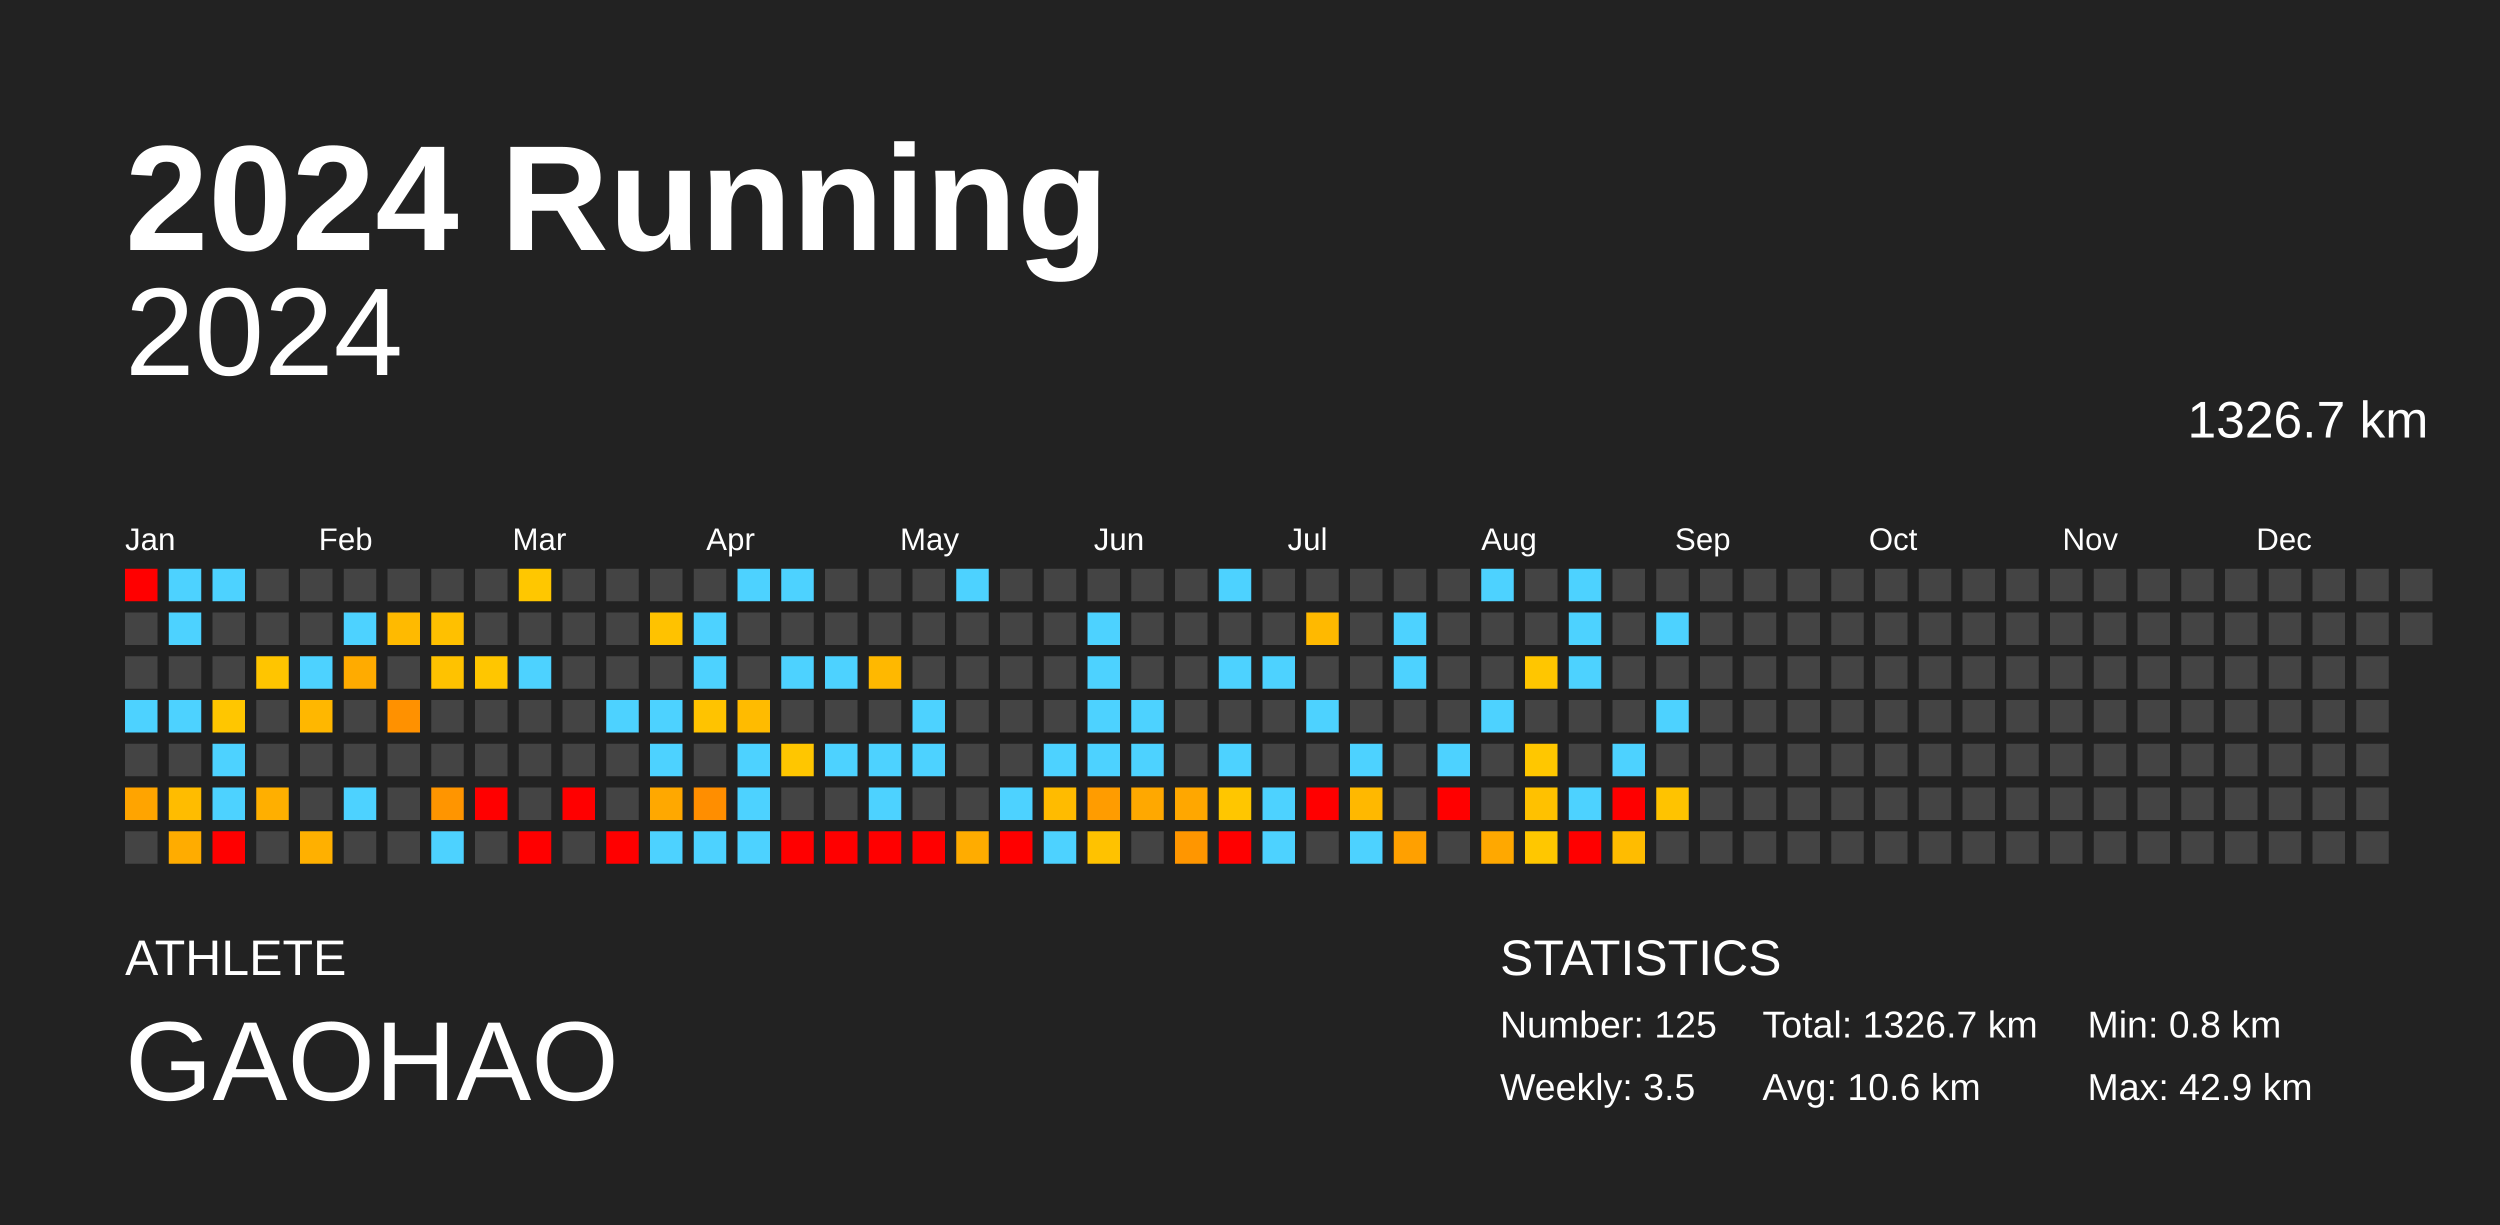
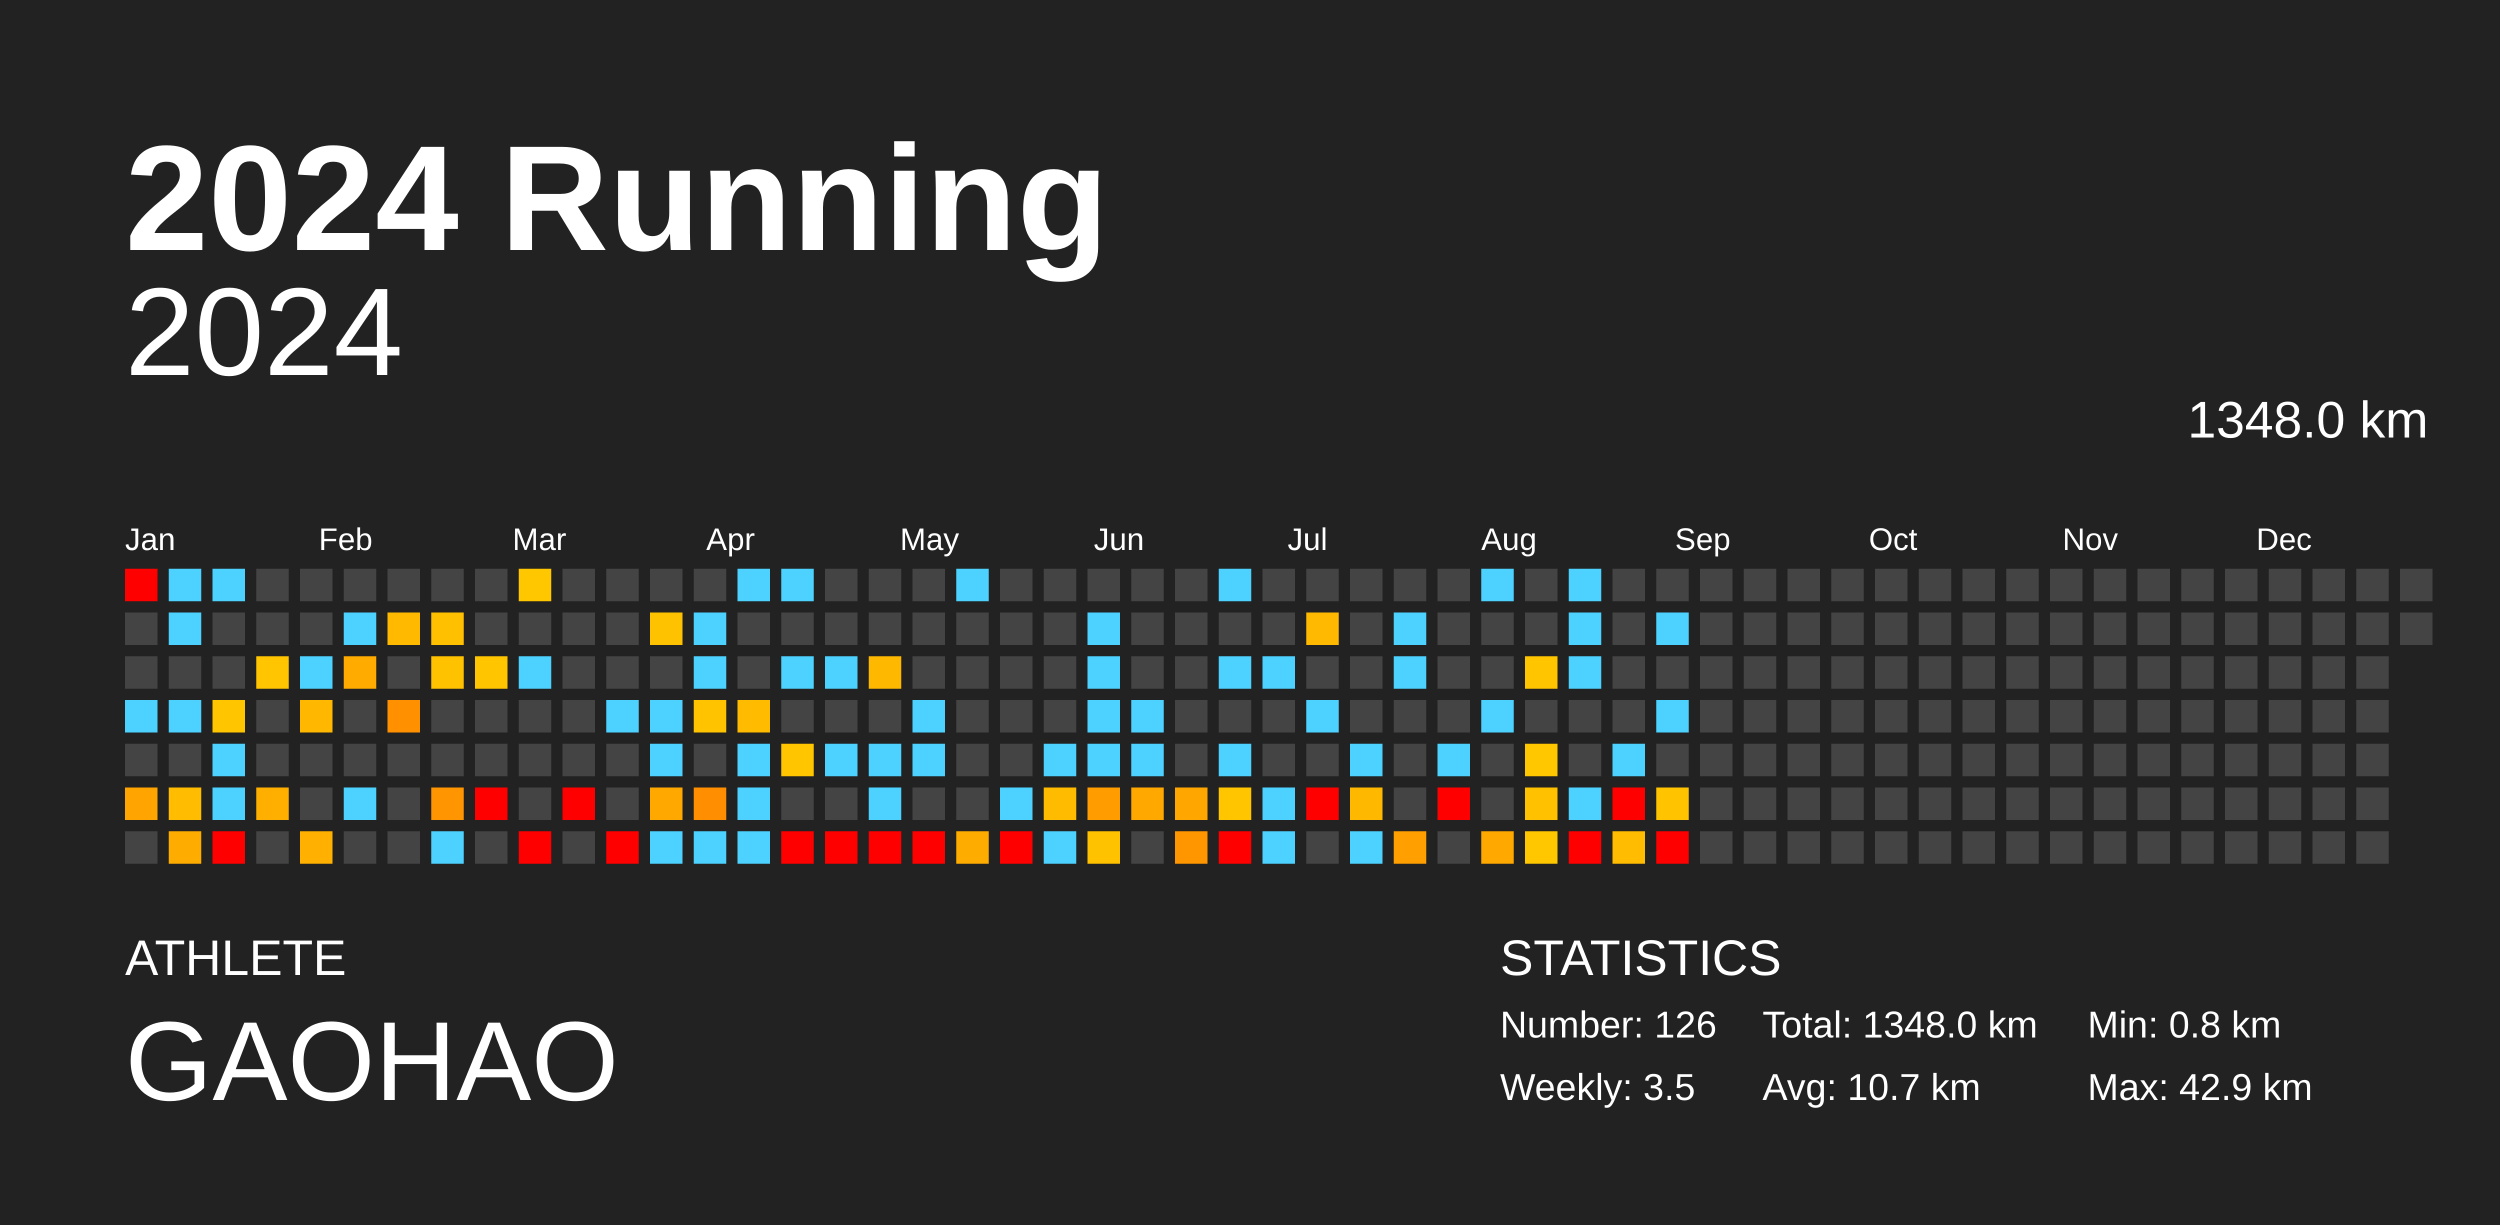
<svg xmlns="http://www.w3.org/2000/svg" baseProfile="full" height="98mm" version="1.1" viewBox="0,0,200,98" width="200mm">
  <defs />
  <rect fill="#222222" height="98" width="200" x="0" y="0" />
  <text fill="#FFFFFF" style="font-size:12px; font-family:Arial; font-weight:bold;" x="10" y="20">2024 Running</text>
  <text fill="#FFFFFF" style="font-size:4px; font-family:Arial" x="10" y="78">ATHLETE</text>
  <text fill="#FFFFFF" style="font-size:9px; font-family:Arial" x="10" y="88">GAOHAO</text>
  <text fill="#FFFFFF" style="font-size:4px; font-family:Arial" x="120" y="78">STATISTICS</text>
-   <text fill="#FFFFFF" style="font-size:3px; font-family:Arial" x="120" y="83">Number: 125</text>
+   <text fill="#FFFFFF" style="font-size:3px; font-family:Arial" x="120" y="83">Number: 126</text>
  <text fill="#FFFFFF" style="font-size:3px; font-family:Arial" x="120" y="88">Weekly: 3.5</text>
-   <text fill="#FFFFFF" style="font-size:3px; font-family:Arial" x="141" y="83">Total: 1326.7 km</text>
-   <text fill="#FFFFFF" style="font-size:3px; font-family:Arial" x="141" y="88">Avg: 10.6 km</text>
+   <text fill="#FFFFFF" style="font-size:3px; font-family:Arial" x="141" y="83">Total: 1348.0 km</text>
+   <text fill="#FFFFFF" style="font-size:3px; font-family:Arial" x="141" y="88">Avg: 10.7 km</text>
  <text fill="#FFFFFF" style="font-size:3px; font-family:Arial" x="167" y="83">Min: 0.8 km</text>
  <text fill="#FFFFFF" style="font-size:3px; font-family:Arial" x="167" y="88">Max: 42.9 km</text>
  <text alignment-baseline="hanging" fill="#FFFFFF" style="font-size:10.0px; font-family:Arial;" x="10" y="30">2024</text>
-   <text alignment-baseline="hanging" fill="#FFFFFF" style="font-size:4.125px; font-family:Arial;" x="175" y="35">1326.7 km</text>
+   <text alignment-baseline="hanging" fill="#FFFFFF" style="font-size:4.125px; font-family:Arial;" x="175" y="35">1348.0 km</text>
  <text fill="#FFFFFF" style="font-size:2.5px; font-family:Arial" x="10.0" y="44">Jan</text>
  <text fill="#FFFFFF" style="font-size:2.5px; font-family:Arial" x="25.5" y="44">Feb</text>
  <text fill="#FFFFFF" style="font-size:2.5px; font-family:Arial" x="41.0" y="44">Mar</text>
  <text fill="#FFFFFF" style="font-size:2.5px; font-family:Arial" x="56.5" y="44">Apr</text>
  <text fill="#FFFFFF" style="font-size:2.5px; font-family:Arial" x="72.0" y="44">May</text>
  <text fill="#FFFFFF" style="font-size:2.5px; font-family:Arial" x="87.5" y="44">Jun</text>
  <text fill="#FFFFFF" style="font-size:2.5px; font-family:Arial" x="103.0" y="44">Jul</text>
  <text fill="#FFFFFF" style="font-size:2.5px; font-family:Arial" x="118.5" y="44">Aug</text>
  <text fill="#FFFFFF" style="font-size:2.5px; font-family:Arial" x="134.0" y="44">Sep</text>
  <text fill="#FFFFFF" style="font-size:2.5px; font-family:Arial" x="149.5" y="44">Oct</text>
  <text fill="#FFFFFF" style="font-size:2.5px; font-family:Arial" x="165.0" y="44">Nov</text>
  <text fill="#FFFFFF" style="font-size:2.5px; font-family:Arial" x="180.5" y="44">Dec</text>
  <rect fill="red" height="2.6" width="2.6" x="10.0" y="45.5" />
  <rect fill="#444444" height="2.6" width="2.6" x="10.0" y="49.0" />
  <rect fill="#444444" height="2.6" width="2.6" x="10.0" y="52.5" />
  <rect fill="#4dd2ff" height="2.6" width="2.6" x="10.0" y="56.0" />
  <rect fill="#444444" height="2.6" width="2.6" x="10.0" y="59.5" />
  <rect fill="#ffa400" height="2.6" width="2.6" x="10.0" y="63.0" />
  <rect fill="#444444" height="2.6" width="2.6" x="10.0" y="66.5" />
  <rect fill="#4dd2ff" height="2.6" width="2.6" x="13.5" y="45.5" />
  <rect fill="#4dd2ff" height="2.6" width="2.6" x="13.5" y="49.0" />
  <rect fill="#444444" height="2.6" width="2.6" x="13.5" y="52.5" />
  <rect fill="#4dd2ff" height="2.6" width="2.6" x="13.5" y="56.0" />
  <rect fill="#444444" height="2.6" width="2.6" x="13.5" y="59.5" />
  <rect fill="#ffbc00" height="2.6" width="2.6" x="13.5" y="63.0" />
  <rect fill="#ffac00" height="2.6" width="2.6" x="13.5" y="66.5" />
  <rect fill="#4dd2ff" height="2.6" width="2.6" x="17.0" y="45.5" />
  <rect fill="#444444" height="2.6" width="2.6" x="17.0" y="49.0" />
  <rect fill="#444444" height="2.6" width="2.6" x="17.0" y="52.5" />
  <rect fill="#ffc600" height="2.6" width="2.6" x="17.0" y="56.0" />
  <rect fill="#4dd2ff" height="2.6" width="2.6" x="17.0" y="59.5" />
  <rect fill="#4dd2ff" height="2.6" width="2.6" x="17.0" y="63.0" />
  <rect fill="red" height="2.6" width="2.6" x="17.0" y="66.5" />
  <rect fill="#444444" height="2.6" width="2.6" x="20.5" y="45.5" />
  <rect fill="#444444" height="2.6" width="2.6" x="20.5" y="49.0" />
  <rect fill="#ffc500" height="2.6" width="2.6" x="20.5" y="52.5" />
  <rect fill="#444444" height="2.6" width="2.6" x="20.5" y="56.0" />
  <rect fill="#444444" height="2.6" width="2.6" x="20.5" y="59.5" />
  <rect fill="#ffaf00" height="2.6" width="2.6" x="20.5" y="63.0" />
  <rect fill="#444444" height="2.6" width="2.6" x="20.5" y="66.5" />
  <rect fill="#444444" height="2.6" width="2.6" x="24.0" y="45.5" />
  <rect fill="#444444" height="2.6" width="2.6" x="24.0" y="49.0" />
  <rect fill="#4dd2ff" height="2.6" width="2.6" x="24.0" y="52.5" />
  <rect fill="#ffb700" height="2.6" width="2.6" x="24.0" y="56.0" />
  <rect fill="#444444" height="2.6" width="2.6" x="24.0" y="59.5" />
  <rect fill="#444444" height="2.6" width="2.6" x="24.0" y="63.0" />
  <rect fill="#ffb000" height="2.6" width="2.6" x="24.0" y="66.5" />
  <rect fill="#444444" height="2.6" width="2.6" x="27.5" y="45.5" />
  <rect fill="#4dd2ff" height="2.6" width="2.6" x="27.5" y="49.0" />
  <rect fill="#ffab00" height="2.6" width="2.6" x="27.5" y="52.5" />
  <rect fill="#444444" height="2.6" width="2.6" x="27.5" y="56.0" />
  <rect fill="#444444" height="2.6" width="2.6" x="27.5" y="59.5" />
  <rect fill="#4dd2ff" height="2.6" width="2.6" x="27.5" y="63.0" />
  <rect fill="#444444" height="2.6" width="2.6" x="27.5" y="66.5" />
  <rect fill="#444444" height="2.6" width="2.6" x="31.0" y="45.5" />
  <rect fill="#ffba00" height="2.6" width="2.6" x="31.0" y="49.0" />
  <rect fill="#444444" height="2.6" width="2.6" x="31.0" y="52.5" />
  <rect fill="#ff9100" height="2.6" width="2.6" x="31.0" y="56.0" />
  <rect fill="#444444" height="2.6" width="2.6" x="31.0" y="59.5" />
  <rect fill="#444444" height="2.6" width="2.6" x="31.0" y="63.0" />
  <rect fill="#444444" height="2.6" width="2.6" x="31.0" y="66.5" />
  <rect fill="#444444" height="2.6" width="2.6" x="34.5" y="45.5" />
  <rect fill="#ffc000" height="2.6" width="2.6" x="34.5" y="49.0" />
  <rect fill="#ffc200" height="2.6" width="2.6" x="34.5" y="52.5" />
  <rect fill="#444444" height="2.6" width="2.6" x="34.5" y="56.0" />
  <rect fill="#444444" height="2.6" width="2.6" x="34.5" y="59.5" />
  <rect fill="#ff9500" height="2.6" width="2.6" x="34.5" y="63.0" />
  <rect fill="#4dd2ff" height="2.6" width="2.6" x="34.5" y="66.5" />
  <rect fill="#444444" height="2.6" width="2.6" x="38.0" y="45.5" />
  <rect fill="#444444" height="2.6" width="2.6" x="38.0" y="49.0" />
  <rect fill="#ffc600" height="2.6" width="2.6" x="38.0" y="52.5" />
  <rect fill="#444444" height="2.6" width="2.6" x="38.0" y="56.0" />
  <rect fill="#444444" height="2.6" width="2.6" x="38.0" y="59.5" />
  <rect fill="red" height="2.6" width="2.6" x="38.0" y="63.0" />
  <rect fill="#444444" height="2.6" width="2.6" x="38.0" y="66.5" />
  <rect fill="#ffc700" height="2.6" width="2.6" x="41.5" y="45.5" />
  <rect fill="#444444" height="2.6" width="2.6" x="41.5" y="49.0" />
  <rect fill="#4dd2ff" height="2.6" width="2.6" x="41.5" y="52.5" />
  <rect fill="#444444" height="2.6" width="2.6" x="41.5" y="56.0" />
  <rect fill="#444444" height="2.6" width="2.6" x="41.5" y="59.5" />
  <rect fill="#444444" height="2.6" width="2.6" x="41.5" y="63.0" />
  <rect fill="red" height="2.6" width="2.6" x="41.5" y="66.5" />
  <rect fill="#444444" height="2.6" width="2.6" x="45.0" y="45.5" />
  <rect fill="#444444" height="2.6" width="2.6" x="45.0" y="49.0" />
  <rect fill="#444444" height="2.6" width="2.6" x="45.0" y="52.5" />
  <rect fill="#444444" height="2.6" width="2.6" x="45.0" y="56.0" />
  <rect fill="#444444" height="2.6" width="2.6" x="45.0" y="59.5" />
  <rect fill="red" height="2.6" width="2.6" x="45.0" y="63.0" />
  <rect fill="#444444" height="2.6" width="2.6" x="45.0" y="66.5" />
  <rect fill="#444444" height="2.6" width="2.6" x="48.5" y="45.5" />
  <rect fill="#444444" height="2.6" width="2.6" x="48.5" y="49.0" />
  <rect fill="#444444" height="2.6" width="2.6" x="48.5" y="52.5" />
  <rect fill="#4dd2ff" height="2.6" width="2.6" x="48.5" y="56.0" />
  <rect fill="#444444" height="2.6" width="2.6" x="48.5" y="59.5" />
  <rect fill="#444444" height="2.6" width="2.6" x="48.5" y="63.0" />
  <rect fill="red" height="2.6" width="2.6" x="48.5" y="66.5" />
  <rect fill="#444444" height="2.6" width="2.6" x="52.0" y="45.5" />
  <rect fill="#ffc200" height="2.6" width="2.6" x="52.0" y="49.0" />
  <rect fill="#444444" height="2.6" width="2.6" x="52.0" y="52.5" />
  <rect fill="#4dd2ff" height="2.6" width="2.6" x="52.0" y="56.0" />
  <rect fill="#4dd2ff" height="2.6" width="2.6" x="52.0" y="59.5" />
  <rect fill="#ffa800" height="2.6" width="2.6" x="52.0" y="63.0" />
  <rect fill="#4dd2ff" height="2.6" width="2.6" x="52.0" y="66.5" />
  <rect fill="#444444" height="2.6" width="2.6" x="55.5" y="45.5" />
  <rect fill="#4dd2ff" height="2.6" width="2.6" x="55.5" y="49.0" />
  <rect fill="#4dd2ff" height="2.6" width="2.6" x="55.5" y="52.5" />
  <rect fill="#ffc300" height="2.6" width="2.6" x="55.5" y="56.0" />
  <rect fill="#444444" height="2.6" width="2.6" x="55.5" y="59.5" />
  <rect fill="#ff8e00" height="2.6" width="2.6" x="55.5" y="63.0" />
  <rect fill="#4dd2ff" height="2.6" width="2.6" x="55.5" y="66.5" />
  <rect fill="#4dd2ff" height="2.6" width="2.6" x="59.0" y="45.5" />
  <rect fill="#444444" height="2.6" width="2.6" x="59.0" y="49.0" />
  <rect fill="#444444" height="2.6" width="2.6" x="59.0" y="52.5" />
  <rect fill="#ffbb00" height="2.6" width="2.6" x="59.0" y="56.0" />
  <rect fill="#4dd2ff" height="2.6" width="2.6" x="59.0" y="59.5" />
  <rect fill="#4dd2ff" height="2.6" width="2.6" x="59.0" y="63.0" />
  <rect fill="#4dd2ff" height="2.6" width="2.6" x="59.0" y="66.5" />
  <rect fill="#4dd2ff" height="2.6" width="2.6" x="62.5" y="45.5" />
  <rect fill="#444444" height="2.6" width="2.6" x="62.5" y="49.0" />
  <rect fill="#4dd2ff" height="2.6" width="2.6" x="62.5" y="52.5" />
  <rect fill="#444444" height="2.6" width="2.6" x="62.5" y="56.0" />
  <rect fill="#ffc600" height="2.6" width="2.6" x="62.5" y="59.5" />
  <rect fill="#444444" height="2.6" width="2.6" x="62.5" y="63.0" />
  <rect fill="red" height="2.6" width="2.6" x="62.5" y="66.5" />
  <rect fill="#444444" height="2.6" width="2.6" x="66.0" y="45.5" />
  <rect fill="#444444" height="2.6" width="2.6" x="66.0" y="49.0" />
  <rect fill="#4dd2ff" height="2.6" width="2.6" x="66.0" y="52.5" />
  <rect fill="#444444" height="2.6" width="2.6" x="66.0" y="56.0" />
  <rect fill="#4dd2ff" height="2.6" width="2.6" x="66.0" y="59.5" />
  <rect fill="#444444" height="2.6" width="2.6" x="66.0" y="63.0" />
  <rect fill="red" height="2.6" width="2.6" x="66.0" y="66.5" />
  <rect fill="#444444" height="2.6" width="2.6" x="69.5" y="45.5" />
  <rect fill="#444444" height="2.6" width="2.6" x="69.5" y="49.0" />
  <rect fill="#ffb800" height="2.6" width="2.6" x="69.5" y="52.5" />
  <rect fill="#444444" height="2.6" width="2.6" x="69.5" y="56.0" />
  <rect fill="#4dd2ff" height="2.6" width="2.6" x="69.5" y="59.5" />
  <rect fill="#4dd2ff" height="2.6" width="2.6" x="69.5" y="63.0" />
  <rect fill="red" height="2.6" width="2.6" x="69.5" y="66.5" />
  <rect fill="#444444" height="2.6" width="2.6" x="73.0" y="45.5" />
  <rect fill="#444444" height="2.6" width="2.6" x="73.0" y="49.0" />
  <rect fill="#444444" height="2.6" width="2.6" x="73.0" y="52.5" />
  <rect fill="#4dd2ff" height="2.6" width="2.6" x="73.0" y="56.0" />
  <rect fill="#4dd2ff" height="2.6" width="2.6" x="73.0" y="59.5" />
  <rect fill="#444444" height="2.6" width="2.6" x="73.0" y="63.0" />
  <rect fill="red" height="2.6" width="2.6" x="73.0" y="66.5" />
  <rect fill="#4dd2ff" height="2.6" width="2.6" x="76.5" y="45.5" />
  <rect fill="#444444" height="2.6" width="2.6" x="76.5" y="49.0" />
  <rect fill="#444444" height="2.6" width="2.6" x="76.5" y="52.5" />
  <rect fill="#444444" height="2.6" width="2.6" x="76.5" y="56.0" />
  <rect fill="#444444" height="2.6" width="2.6" x="76.5" y="59.5" />
  <rect fill="#444444" height="2.6" width="2.6" x="76.5" y="63.0" />
  <rect fill="#ffac00" height="2.6" width="2.6" x="76.5" y="66.5" />
  <rect fill="#444444" height="2.6" width="2.6" x="80.0" y="45.5" />
  <rect fill="#444444" height="2.6" width="2.6" x="80.0" y="49.0" />
  <rect fill="#444444" height="2.6" width="2.6" x="80.0" y="52.5" />
  <rect fill="#444444" height="2.6" width="2.6" x="80.0" y="56.0" />
  <rect fill="#444444" height="2.6" width="2.6" x="80.0" y="59.5" />
  <rect fill="#4dd2ff" height="2.6" width="2.6" x="80.0" y="63.0" />
  <rect fill="red" height="2.6" width="2.6" x="80.0" y="66.5" />
  <rect fill="#444444" height="2.6" width="2.6" x="83.5" y="45.5" />
  <rect fill="#444444" height="2.6" width="2.6" x="83.5" y="49.0" />
  <rect fill="#444444" height="2.6" width="2.6" x="83.5" y="52.5" />
  <rect fill="#444444" height="2.6" width="2.6" x="83.5" y="56.0" />
  <rect fill="#4dd2ff" height="2.6" width="2.6" x="83.5" y="59.5" />
  <rect fill="#ffbb00" height="2.6" width="2.6" x="83.5" y="63.0" />
  <rect fill="#4dd2ff" height="2.6" width="2.6" x="83.5" y="66.5" />
  <rect fill="#444444" height="2.6" width="2.6" x="87.0" y="45.5" />
  <rect fill="#4dd2ff" height="2.6" width="2.6" x="87.0" y="49.0" />
  <rect fill="#4dd2ff" height="2.6" width="2.6" x="87.0" y="52.5" />
  <rect fill="#4dd2ff" height="2.6" width="2.6" x="87.0" y="56.0" />
  <rect fill="#4dd2ff" height="2.6" width="2.6" x="87.0" y="59.5" />
  <rect fill="#ff9c00" height="2.6" width="2.6" x="87.0" y="63.0" />
  <rect fill="#ffc200" height="2.6" width="2.6" x="87.0" y="66.5" />
  <rect fill="#444444" height="2.6" width="2.6" x="90.5" y="45.5" />
  <rect fill="#444444" height="2.6" width="2.6" x="90.5" y="49.0" />
  <rect fill="#444444" height="2.6" width="2.6" x="90.5" y="52.5" />
  <rect fill="#4dd2ff" height="2.6" width="2.6" x="90.5" y="56.0" />
  <rect fill="#4dd2ff" height="2.6" width="2.6" x="90.5" y="59.5" />
  <rect fill="#ffa800" height="2.6" width="2.6" x="90.5" y="63.0" />
  <rect fill="#444444" height="2.6" width="2.6" x="90.5" y="66.5" />
  <rect fill="#444444" height="2.6" width="2.6" x="94.0" y="45.5" />
  <rect fill="#444444" height="2.6" width="2.6" x="94.0" y="49.0" />
  <rect fill="#444444" height="2.6" width="2.6" x="94.0" y="52.5" />
  <rect fill="#444444" height="2.6" width="2.6" x="94.0" y="56.0" />
  <rect fill="#444444" height="2.6" width="2.6" x="94.0" y="59.5" />
  <rect fill="#ffa700" height="2.6" width="2.6" x="94.0" y="63.0" />
  <rect fill="#ff9600" height="2.6" width="2.6" x="94.0" y="66.5" />
  <rect fill="#4dd2ff" height="2.6" width="2.6" x="97.5" y="45.5" />
  <rect fill="#444444" height="2.6" width="2.6" x="97.5" y="49.0" />
  <rect fill="#4dd2ff" height="2.6" width="2.6" x="97.5" y="52.5" />
  <rect fill="#444444" height="2.6" width="2.6" x="97.5" y="56.0" />
  <rect fill="#4dd2ff" height="2.6" width="2.6" x="97.5" y="59.5" />
  <rect fill="#ffc600" height="2.6" width="2.6" x="97.5" y="63.0" />
  <rect fill="red" height="2.6" width="2.6" x="97.5" y="66.5" />
  <rect fill="#444444" height="2.6" width="2.6" x="101.0" y="45.5" />
  <rect fill="#444444" height="2.6" width="2.6" x="101.0" y="49.0" />
  <rect fill="#4dd2ff" height="2.6" width="2.6" x="101.0" y="52.5" />
  <rect fill="#444444" height="2.6" width="2.6" x="101.0" y="56.0" />
  <rect fill="#444444" height="2.6" width="2.6" x="101.0" y="59.5" />
  <rect fill="#4dd2ff" height="2.6" width="2.6" x="101.0" y="63.0" />
  <rect fill="#4dd2ff" height="2.6" width="2.6" x="101.0" y="66.5" />
  <rect fill="#444444" height="2.6" width="2.6" x="104.5" y="45.5" />
  <rect fill="#ffb900" height="2.6" width="2.6" x="104.5" y="49.0" />
  <rect fill="#444444" height="2.6" width="2.6" x="104.5" y="52.5" />
  <rect fill="#4dd2ff" height="2.6" width="2.6" x="104.5" y="56.0" />
  <rect fill="#444444" height="2.6" width="2.6" x="104.5" y="59.5" />
  <rect fill="red" height="2.6" width="2.6" x="104.5" y="63.0" />
  <rect fill="#444444" height="2.6" width="2.6" x="104.5" y="66.5" />
  <rect fill="#444444" height="2.6" width="2.6" x="108.0" y="45.5" />
  <rect fill="#444444" height="2.6" width="2.6" x="108.0" y="49.0" />
  <rect fill="#444444" height="2.6" width="2.6" x="108.0" y="52.5" />
  <rect fill="#444444" height="2.6" width="2.6" x="108.0" y="56.0" />
  <rect fill="#4dd2ff" height="2.6" width="2.6" x="108.0" y="59.5" />
  <rect fill="#ffb800" height="2.6" width="2.6" x="108.0" y="63.0" />
  <rect fill="#4dd2ff" height="2.6" width="2.6" x="108.0" y="66.5" />
  <rect fill="#444444" height="2.6" width="2.6" x="111.5" y="45.5" />
  <rect fill="#4dd2ff" height="2.6" width="2.6" x="111.5" y="49.0" />
  <rect fill="#4dd2ff" height="2.6" width="2.6" x="111.5" y="52.5" />
  <rect fill="#444444" height="2.6" width="2.6" x="111.5" y="56.0" />
  <rect fill="#444444" height="2.6" width="2.6" x="111.5" y="59.5" />
  <rect fill="#444444" height="2.6" width="2.6" x="111.5" y="63.0" />
  <rect fill="#ffa000" height="2.6" width="2.6" x="111.5" y="66.5" />
  <rect fill="#444444" height="2.6" width="2.6" x="115.0" y="45.5" />
  <rect fill="#444444" height="2.6" width="2.6" x="115.0" y="49.0" />
  <rect fill="#444444" height="2.6" width="2.6" x="115.0" y="52.5" />
  <rect fill="#444444" height="2.6" width="2.6" x="115.0" y="56.0" />
  <rect fill="#4dd2ff" height="2.6" width="2.6" x="115.0" y="59.5" />
  <rect fill="red" height="2.6" width="2.6" x="115.0" y="63.0" />
  <rect fill="#444444" height="2.6" width="2.6" x="115.0" y="66.5" />
  <rect fill="#4dd2ff" height="2.6" width="2.6" x="118.5" y="45.5" />
  <rect fill="#444444" height="2.6" width="2.6" x="118.5" y="49.0" />
  <rect fill="#444444" height="2.6" width="2.6" x="118.5" y="52.5" />
  <rect fill="#4dd2ff" height="2.6" width="2.6" x="118.5" y="56.0" />
  <rect fill="#444444" height="2.6" width="2.6" x="118.5" y="59.5" />
  <rect fill="#444444" height="2.6" width="2.6" x="118.5" y="63.0" />
  <rect fill="#ffa800" height="2.6" width="2.6" x="118.5" y="66.5" />
  <rect fill="#444444" height="2.6" width="2.6" x="122.0" y="45.5" />
  <rect fill="#444444" height="2.6" width="2.6" x="122.0" y="49.0" />
  <rect fill="#ffc600" height="2.6" width="2.6" x="122.0" y="52.5" />
  <rect fill="#444444" height="2.6" width="2.6" x="122.0" y="56.0" />
  <rect fill="#ffc700" height="2.6" width="2.6" x="122.0" y="59.5" />
  <rect fill="#ffc100" height="2.6" width="2.6" x="122.0" y="63.0" />
  <rect fill="#ffc700" height="2.6" width="2.6" x="122.0" y="66.5" />
  <rect fill="#4dd2ff" height="2.6" width="2.6" x="125.5" y="45.5" />
  <rect fill="#4dd2ff" height="2.6" width="2.6" x="125.5" y="49.0" />
  <rect fill="#4dd2ff" height="2.6" width="2.6" x="125.5" y="52.5" />
  <rect fill="#444444" height="2.6" width="2.6" x="125.5" y="56.0" />
  <rect fill="#444444" height="2.6" width="2.6" x="125.5" y="59.5" />
  <rect fill="#4dd2ff" height="2.6" width="2.6" x="125.5" y="63.0" />
  <rect fill="red" height="2.6" width="2.6" x="125.5" y="66.5" />
  <rect fill="#444444" height="2.6" width="2.6" x="129.0" y="45.5" />
  <rect fill="#444444" height="2.6" width="2.6" x="129.0" y="49.0" />
  <rect fill="#444444" height="2.6" width="2.6" x="129.0" y="52.5" />
  <rect fill="#444444" height="2.6" width="2.6" x="129.0" y="56.0" />
  <rect fill="#4dd2ff" height="2.6" width="2.6" x="129.0" y="59.5" />
  <rect fill="red" height="2.6" width="2.6" x="129.0" y="63.0" />
  <rect fill="#ffbc00" height="2.6" width="2.6" x="129.0" y="66.5" />
  <rect fill="#444444" height="2.6" width="2.6" x="132.5" y="45.5" />
  <rect fill="#4dd2ff" height="2.6" width="2.6" x="132.5" y="49.0" />
  <rect fill="#444444" height="2.6" width="2.6" x="132.5" y="52.5" />
  <rect fill="#4dd2ff" height="2.6" width="2.6" x="132.5" y="56.0" />
  <rect fill="#444444" height="2.6" width="2.6" x="132.5" y="59.5" />
  <rect fill="#ffc300" height="2.6" width="2.6" x="132.5" y="63.0" />
-   <rect fill="#444444" height="2.6" width="2.6" x="132.5" y="66.5" />
+   <rect fill="red" height="2.6" width="2.6" x="132.5" y="66.5" />
  <rect fill="#444444" height="2.6" width="2.6" x="136.0" y="45.5" />
  <rect fill="#444444" height="2.6" width="2.6" x="136.0" y="49.0" />
  <rect fill="#444444" height="2.6" width="2.6" x="136.0" y="52.5" />
  <rect fill="#444444" height="2.6" width="2.6" x="136.0" y="56.0" />
  <rect fill="#444444" height="2.6" width="2.6" x="136.0" y="59.5" />
  <rect fill="#444444" height="2.6" width="2.6" x="136.0" y="63.0" />
  <rect fill="#444444" height="2.6" width="2.6" x="136.0" y="66.5" />
  <rect fill="#444444" height="2.6" width="2.6" x="139.5" y="45.5" />
  <rect fill="#444444" height="2.6" width="2.6" x="139.5" y="49.0" />
  <rect fill="#444444" height="2.6" width="2.6" x="139.5" y="52.5" />
  <rect fill="#444444" height="2.6" width="2.6" x="139.5" y="56.0" />
  <rect fill="#444444" height="2.6" width="2.6" x="139.5" y="59.5" />
  <rect fill="#444444" height="2.6" width="2.6" x="139.5" y="63.0" />
  <rect fill="#444444" height="2.6" width="2.6" x="139.5" y="66.5" />
  <rect fill="#444444" height="2.6" width="2.6" x="143.0" y="45.5" />
  <rect fill="#444444" height="2.6" width="2.6" x="143.0" y="49.0" />
  <rect fill="#444444" height="2.6" width="2.6" x="143.0" y="52.5" />
  <rect fill="#444444" height="2.6" width="2.6" x="143.0" y="56.0" />
  <rect fill="#444444" height="2.6" width="2.6" x="143.0" y="59.5" />
  <rect fill="#444444" height="2.6" width="2.6" x="143.0" y="63.0" />
  <rect fill="#444444" height="2.6" width="2.6" x="143.0" y="66.5" />
  <rect fill="#444444" height="2.6" width="2.6" x="146.5" y="45.5" />
  <rect fill="#444444" height="2.6" width="2.6" x="146.5" y="49.0" />
  <rect fill="#444444" height="2.6" width="2.6" x="146.5" y="52.5" />
  <rect fill="#444444" height="2.6" width="2.6" x="146.5" y="56.0" />
  <rect fill="#444444" height="2.6" width="2.6" x="146.5" y="59.5" />
  <rect fill="#444444" height="2.6" width="2.6" x="146.5" y="63.0" />
  <rect fill="#444444" height="2.6" width="2.6" x="146.5" y="66.5" />
  <rect fill="#444444" height="2.6" width="2.6" x="150.0" y="45.5" />
  <rect fill="#444444" height="2.6" width="2.6" x="150.0" y="49.0" />
  <rect fill="#444444" height="2.6" width="2.6" x="150.0" y="52.5" />
  <rect fill="#444444" height="2.6" width="2.6" x="150.0" y="56.0" />
  <rect fill="#444444" height="2.6" width="2.6" x="150.0" y="59.5" />
  <rect fill="#444444" height="2.6" width="2.6" x="150.0" y="63.0" />
  <rect fill="#444444" height="2.6" width="2.6" x="150.0" y="66.5" />
  <rect fill="#444444" height="2.6" width="2.6" x="153.5" y="45.5" />
  <rect fill="#444444" height="2.6" width="2.6" x="153.5" y="49.0" />
  <rect fill="#444444" height="2.6" width="2.6" x="153.5" y="52.5" />
  <rect fill="#444444" height="2.6" width="2.6" x="153.5" y="56.0" />
  <rect fill="#444444" height="2.6" width="2.6" x="153.5" y="59.5" />
  <rect fill="#444444" height="2.6" width="2.6" x="153.5" y="63.0" />
  <rect fill="#444444" height="2.6" width="2.6" x="153.5" y="66.5" />
  <rect fill="#444444" height="2.6" width="2.6" x="157.0" y="45.5" />
  <rect fill="#444444" height="2.6" width="2.6" x="157.0" y="49.0" />
  <rect fill="#444444" height="2.6" width="2.6" x="157.0" y="52.5" />
  <rect fill="#444444" height="2.6" width="2.6" x="157.0" y="56.0" />
  <rect fill="#444444" height="2.6" width="2.6" x="157.0" y="59.5" />
  <rect fill="#444444" height="2.6" width="2.6" x="157.0" y="63.0" />
  <rect fill="#444444" height="2.6" width="2.6" x="157.0" y="66.5" />
  <rect fill="#444444" height="2.6" width="2.6" x="160.5" y="45.5" />
  <rect fill="#444444" height="2.6" width="2.6" x="160.5" y="49.0" />
  <rect fill="#444444" height="2.6" width="2.6" x="160.5" y="52.5" />
  <rect fill="#444444" height="2.6" width="2.6" x="160.5" y="56.0" />
  <rect fill="#444444" height="2.6" width="2.6" x="160.5" y="59.5" />
  <rect fill="#444444" height="2.6" width="2.6" x="160.5" y="63.0" />
  <rect fill="#444444" height="2.6" width="2.6" x="160.5" y="66.5" />
  <rect fill="#444444" height="2.6" width="2.6" x="164.0" y="45.5" />
  <rect fill="#444444" height="2.6" width="2.6" x="164.0" y="49.0" />
  <rect fill="#444444" height="2.6" width="2.6" x="164.0" y="52.5" />
  <rect fill="#444444" height="2.6" width="2.6" x="164.0" y="56.0" />
  <rect fill="#444444" height="2.6" width="2.6" x="164.0" y="59.5" />
  <rect fill="#444444" height="2.6" width="2.6" x="164.0" y="63.0" />
  <rect fill="#444444" height="2.6" width="2.6" x="164.0" y="66.5" />
  <rect fill="#444444" height="2.6" width="2.6" x="167.5" y="45.5" />
  <rect fill="#444444" height="2.6" width="2.6" x="167.5" y="49.0" />
  <rect fill="#444444" height="2.6" width="2.6" x="167.5" y="52.5" />
  <rect fill="#444444" height="2.6" width="2.6" x="167.5" y="56.0" />
  <rect fill="#444444" height="2.6" width="2.6" x="167.5" y="59.5" />
  <rect fill="#444444" height="2.6" width="2.6" x="167.5" y="63.0" />
  <rect fill="#444444" height="2.6" width="2.6" x="167.5" y="66.5" />
  <rect fill="#444444" height="2.6" width="2.6" x="171.0" y="45.5" />
  <rect fill="#444444" height="2.6" width="2.6" x="171.0" y="49.0" />
  <rect fill="#444444" height="2.6" width="2.6" x="171.0" y="52.5" />
  <rect fill="#444444" height="2.6" width="2.6" x="171.0" y="56.0" />
  <rect fill="#444444" height="2.6" width="2.6" x="171.0" y="59.5" />
  <rect fill="#444444" height="2.6" width="2.6" x="171.0" y="63.0" />
  <rect fill="#444444" height="2.6" width="2.6" x="171.0" y="66.5" />
  <rect fill="#444444" height="2.6" width="2.6" x="174.5" y="45.5" />
  <rect fill="#444444" height="2.6" width="2.6" x="174.5" y="49.0" />
  <rect fill="#444444" height="2.6" width="2.6" x="174.5" y="52.5" />
  <rect fill="#444444" height="2.6" width="2.6" x="174.5" y="56.0" />
  <rect fill="#444444" height="2.6" width="2.6" x="174.5" y="59.5" />
  <rect fill="#444444" height="2.6" width="2.6" x="174.5" y="63.0" />
  <rect fill="#444444" height="2.6" width="2.6" x="174.5" y="66.5" />
  <rect fill="#444444" height="2.6" width="2.6" x="178.0" y="45.5" />
  <rect fill="#444444" height="2.6" width="2.6" x="178.0" y="49.0" />
  <rect fill="#444444" height="2.6" width="2.6" x="178.0" y="52.5" />
  <rect fill="#444444" height="2.6" width="2.6" x="178.0" y="56.0" />
  <rect fill="#444444" height="2.6" width="2.6" x="178.0" y="59.5" />
  <rect fill="#444444" height="2.6" width="2.6" x="178.0" y="63.0" />
  <rect fill="#444444" height="2.6" width="2.6" x="178.0" y="66.5" />
  <rect fill="#444444" height="2.6" width="2.6" x="181.5" y="45.5" />
  <rect fill="#444444" height="2.6" width="2.6" x="181.5" y="49.0" />
  <rect fill="#444444" height="2.6" width="2.6" x="181.5" y="52.5" />
  <rect fill="#444444" height="2.6" width="2.6" x="181.5" y="56.0" />
  <rect fill="#444444" height="2.6" width="2.6" x="181.5" y="59.5" />
  <rect fill="#444444" height="2.6" width="2.6" x="181.5" y="63.0" />
  <rect fill="#444444" height="2.6" width="2.6" x="181.5" y="66.5" />
  <rect fill="#444444" height="2.6" width="2.6" x="185.0" y="45.5" />
  <rect fill="#444444" height="2.6" width="2.6" x="185.0" y="49.0" />
  <rect fill="#444444" height="2.6" width="2.6" x="185.0" y="52.5" />
  <rect fill="#444444" height="2.6" width="2.6" x="185.0" y="56.0" />
  <rect fill="#444444" height="2.6" width="2.6" x="185.0" y="59.5" />
  <rect fill="#444444" height="2.6" width="2.6" x="185.0" y="63.0" />
  <rect fill="#444444" height="2.6" width="2.6" x="185.0" y="66.5" />
  <rect fill="#444444" height="2.6" width="2.6" x="188.5" y="45.5" />
  <rect fill="#444444" height="2.6" width="2.6" x="188.5" y="49.0" />
  <rect fill="#444444" height="2.6" width="2.6" x="188.5" y="52.5" />
  <rect fill="#444444" height="2.6" width="2.6" x="188.5" y="56.0" />
  <rect fill="#444444" height="2.6" width="2.6" x="188.5" y="59.5" />
  <rect fill="#444444" height="2.6" width="2.6" x="188.5" y="63.0" />
  <rect fill="#444444" height="2.6" width="2.6" x="188.5" y="66.5" />
  <rect fill="#444444" height="2.6" width="2.6" x="192.0" y="45.5" />
  <rect fill="#444444" height="2.6" width="2.6" x="192.0" y="49.0" />
</svg>
